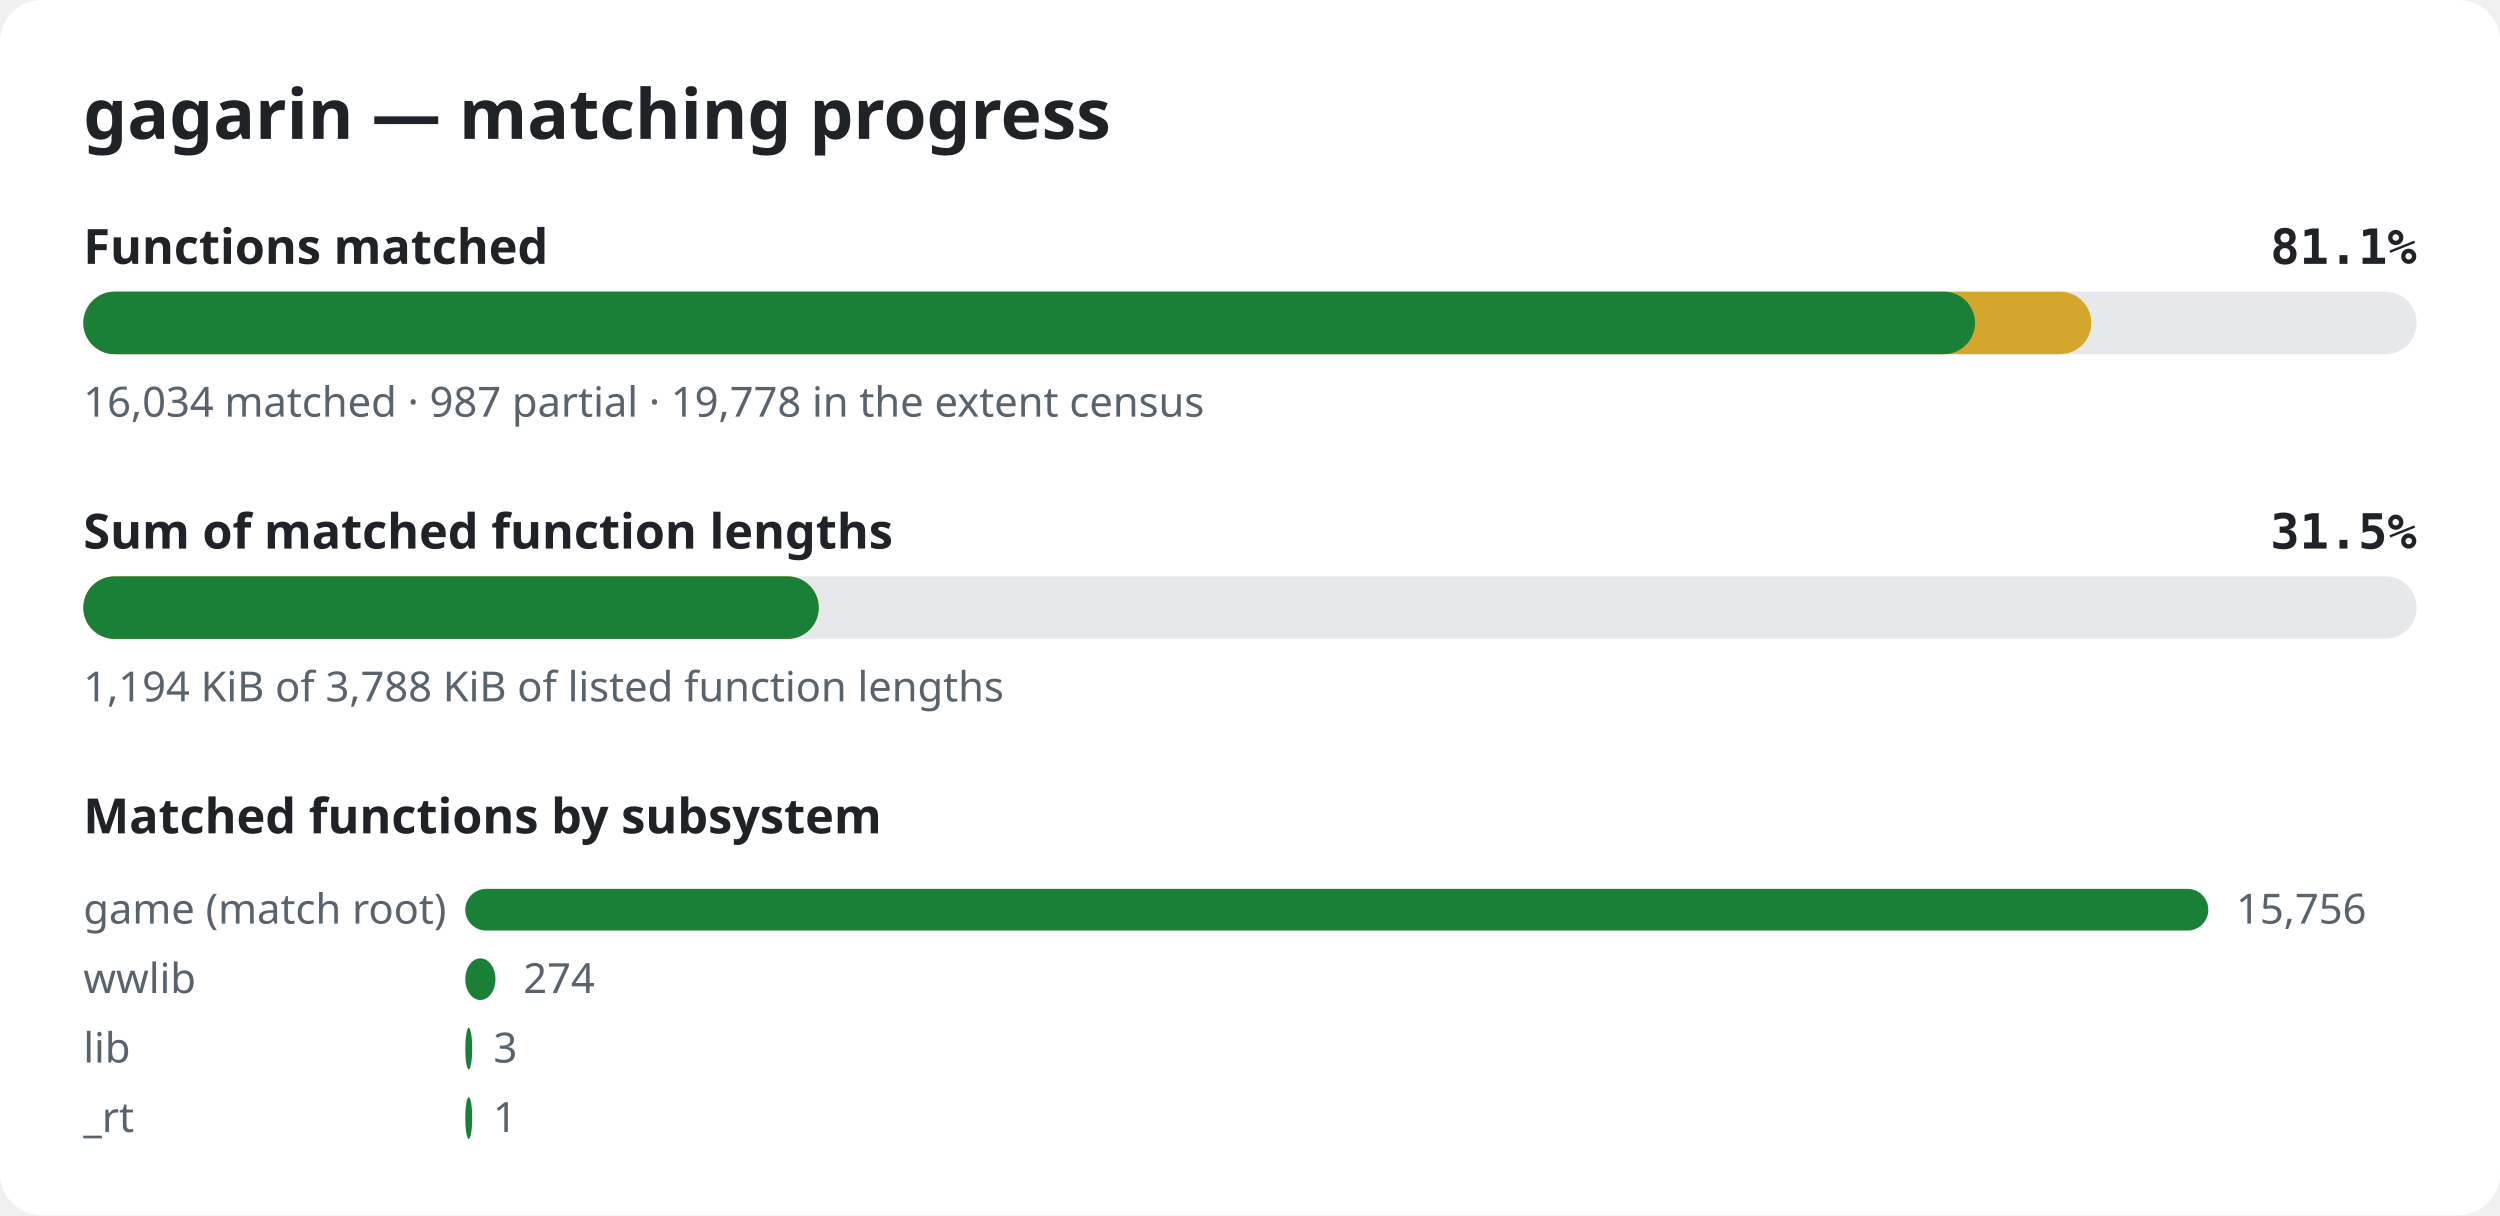
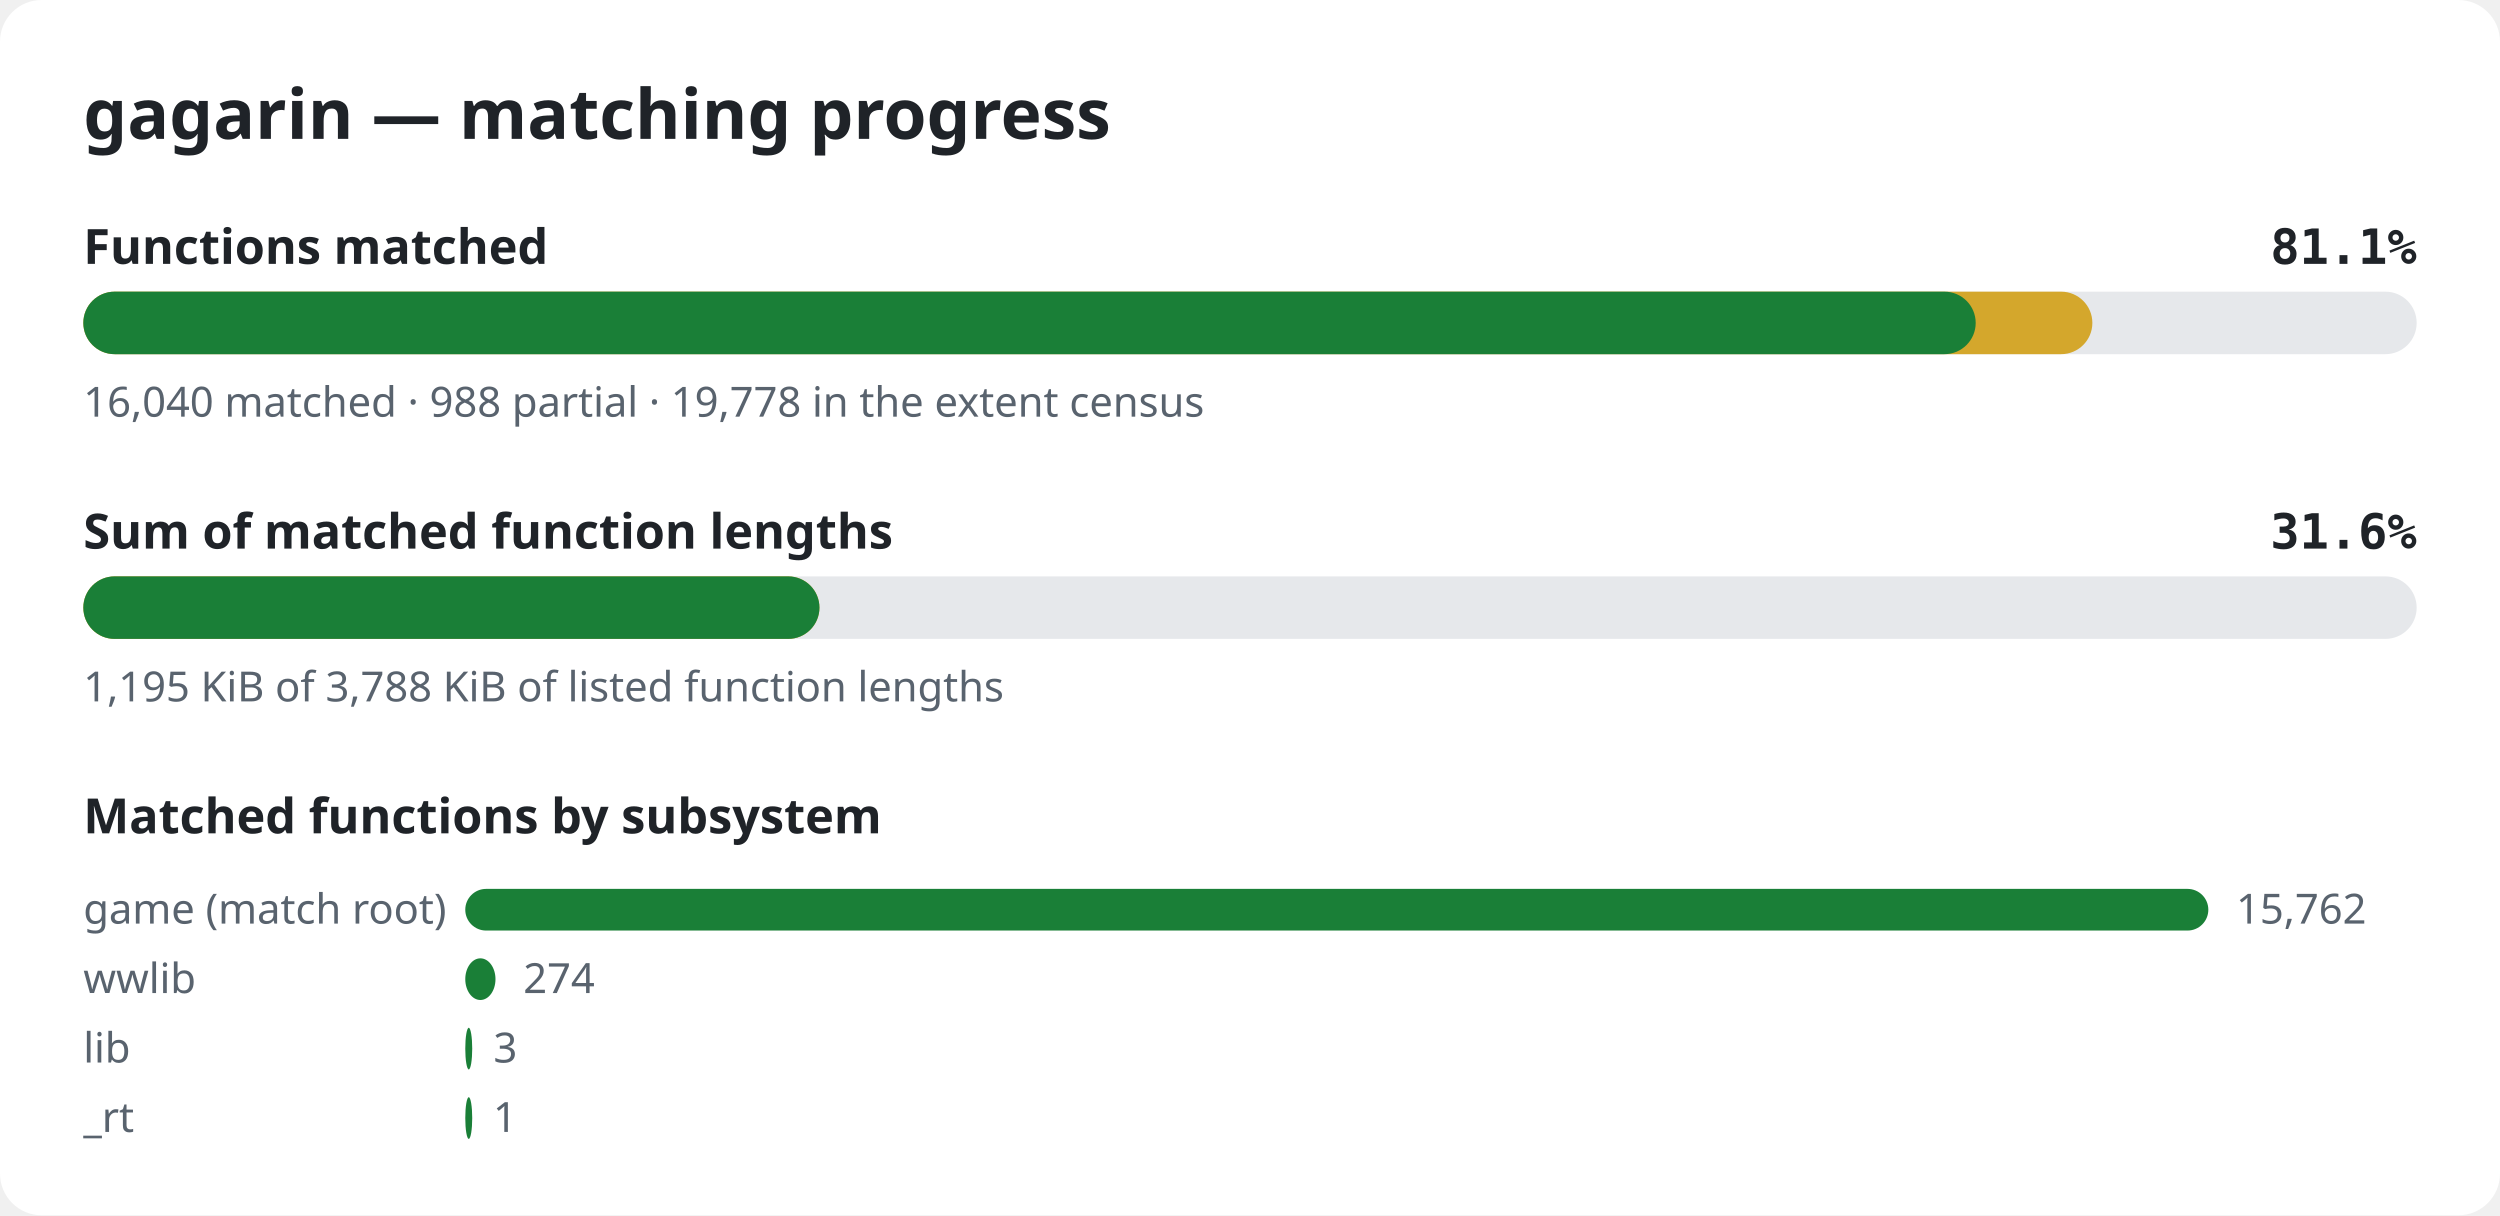
<svg xmlns="http://www.w3.org/2000/svg" width="720" height="350" viewBox="0 0 720 350" role="img" aria-label="gagarin matching progress">
  <style>.bg{fill:#ffffff}.title{font:600 20px sans-serif;fill:#1f2328}.label{font:600 14px sans-serif;fill:#1f2328}.pct{font:600 14px monospace;fill:#1f2328}.note{font:12px sans-serif;fill:#59636e}.track{fill:#e6e8eb}.done{fill:#1a7f37}.partial{fill:#d4a72c}@media (prefers-color-scheme: dark){.bg{fill:#0d1117}.title,.label,.pct{fill:#e6edf3}.note{fill:#9198a1}.track{fill:#262c36}.done{fill:#3fb950}.partial{fill:#d29922}}</style>
  <rect width="720" height="350" rx="12" class="bg" />
  <text x="24" y="40" class="title">gagarin — matching progress</text>
  <text x="24" y="76" class="label">Functions matched</text>
  <text x="696" y="76" class="pct" text-anchor="end">81.1%</text>
  <rect x="24" y="84" width="672" height="18" rx="9" class="track" />
-   <rect x="24" y="84" width="578.3" height="18" rx="9" class="partial" />
-   <rect x="24" y="84" width="544.8" height="18" rx="9" class="done" />
-   <text x="24" y="120" class="note">16,034 matched · 987 partial · 19,778 in the extent census</text>
+   <rect x="24" y="84" width="578.6" height="18" rx="9" class="partial" />
+   <rect x="24" y="84" width="545.0" height="18" rx="9" class="done" />
+   <text x="24" y="120" class="note">16,040 matched · 988 partial · 19,778 in the extent census</text>
  <text x="24" y="158" class="label">Sum of matched function lengths</text>
-   <text x="696" y="158" class="pct" text-anchor="end">31.5%</text>
+   <text x="696" y="158" class="pct" text-anchor="end">31.6%</text>
  <rect x="24" y="166" width="672" height="18" rx="9" class="track" />
-   <rect x="24" y="166" width="211.8" height="18" rx="9" class="partial" />
-   <rect x="24" y="166" width="211.8" height="18" rx="9" class="done" />
-   <text x="24" y="202" class="note">1,194 KiB of 3,788 KiB of listed function lengths</text>
+   <rect x="24" y="166" width="212.0" height="18" rx="9" class="partial" />
+   <rect x="24" y="166" width="212.0" height="18" rx="9" class="done" />
+   <text x="24" y="202" class="note">1,195 KiB of 3,788 KiB of listed function lengths</text>
  <text x="24" y="240" class="label">Matched functions by subsystem</text>
  <text x="24" y="266" class="note">game (match root)</text>
  <rect x="134" y="256" width="502.0" height="12" rx="6" class="done" />
-   <text x="644.0" y="266" class="note">15,756</text>
+   <text x="644.0" y="266" class="note">15,762</text>
  <text x="24" y="286" class="note">wwlib</text>
  <rect x="134" y="276" width="8.7" height="12" rx="6" class="done" />
  <text x="150.7" y="286" class="note">274</text>
  <text x="24" y="306" class="note">lib</text>
  <rect x="134" y="296" width="2.0" height="12" rx="6" class="done" />
  <text x="142.1" y="306" class="note">3</text>
  <text x="24" y="326" class="note">_rt</text>
  <rect x="134" y="316" width="2.0" height="12" rx="6" class="done" />
  <text x="142.0" y="326" class="note">1</text>
</svg>
